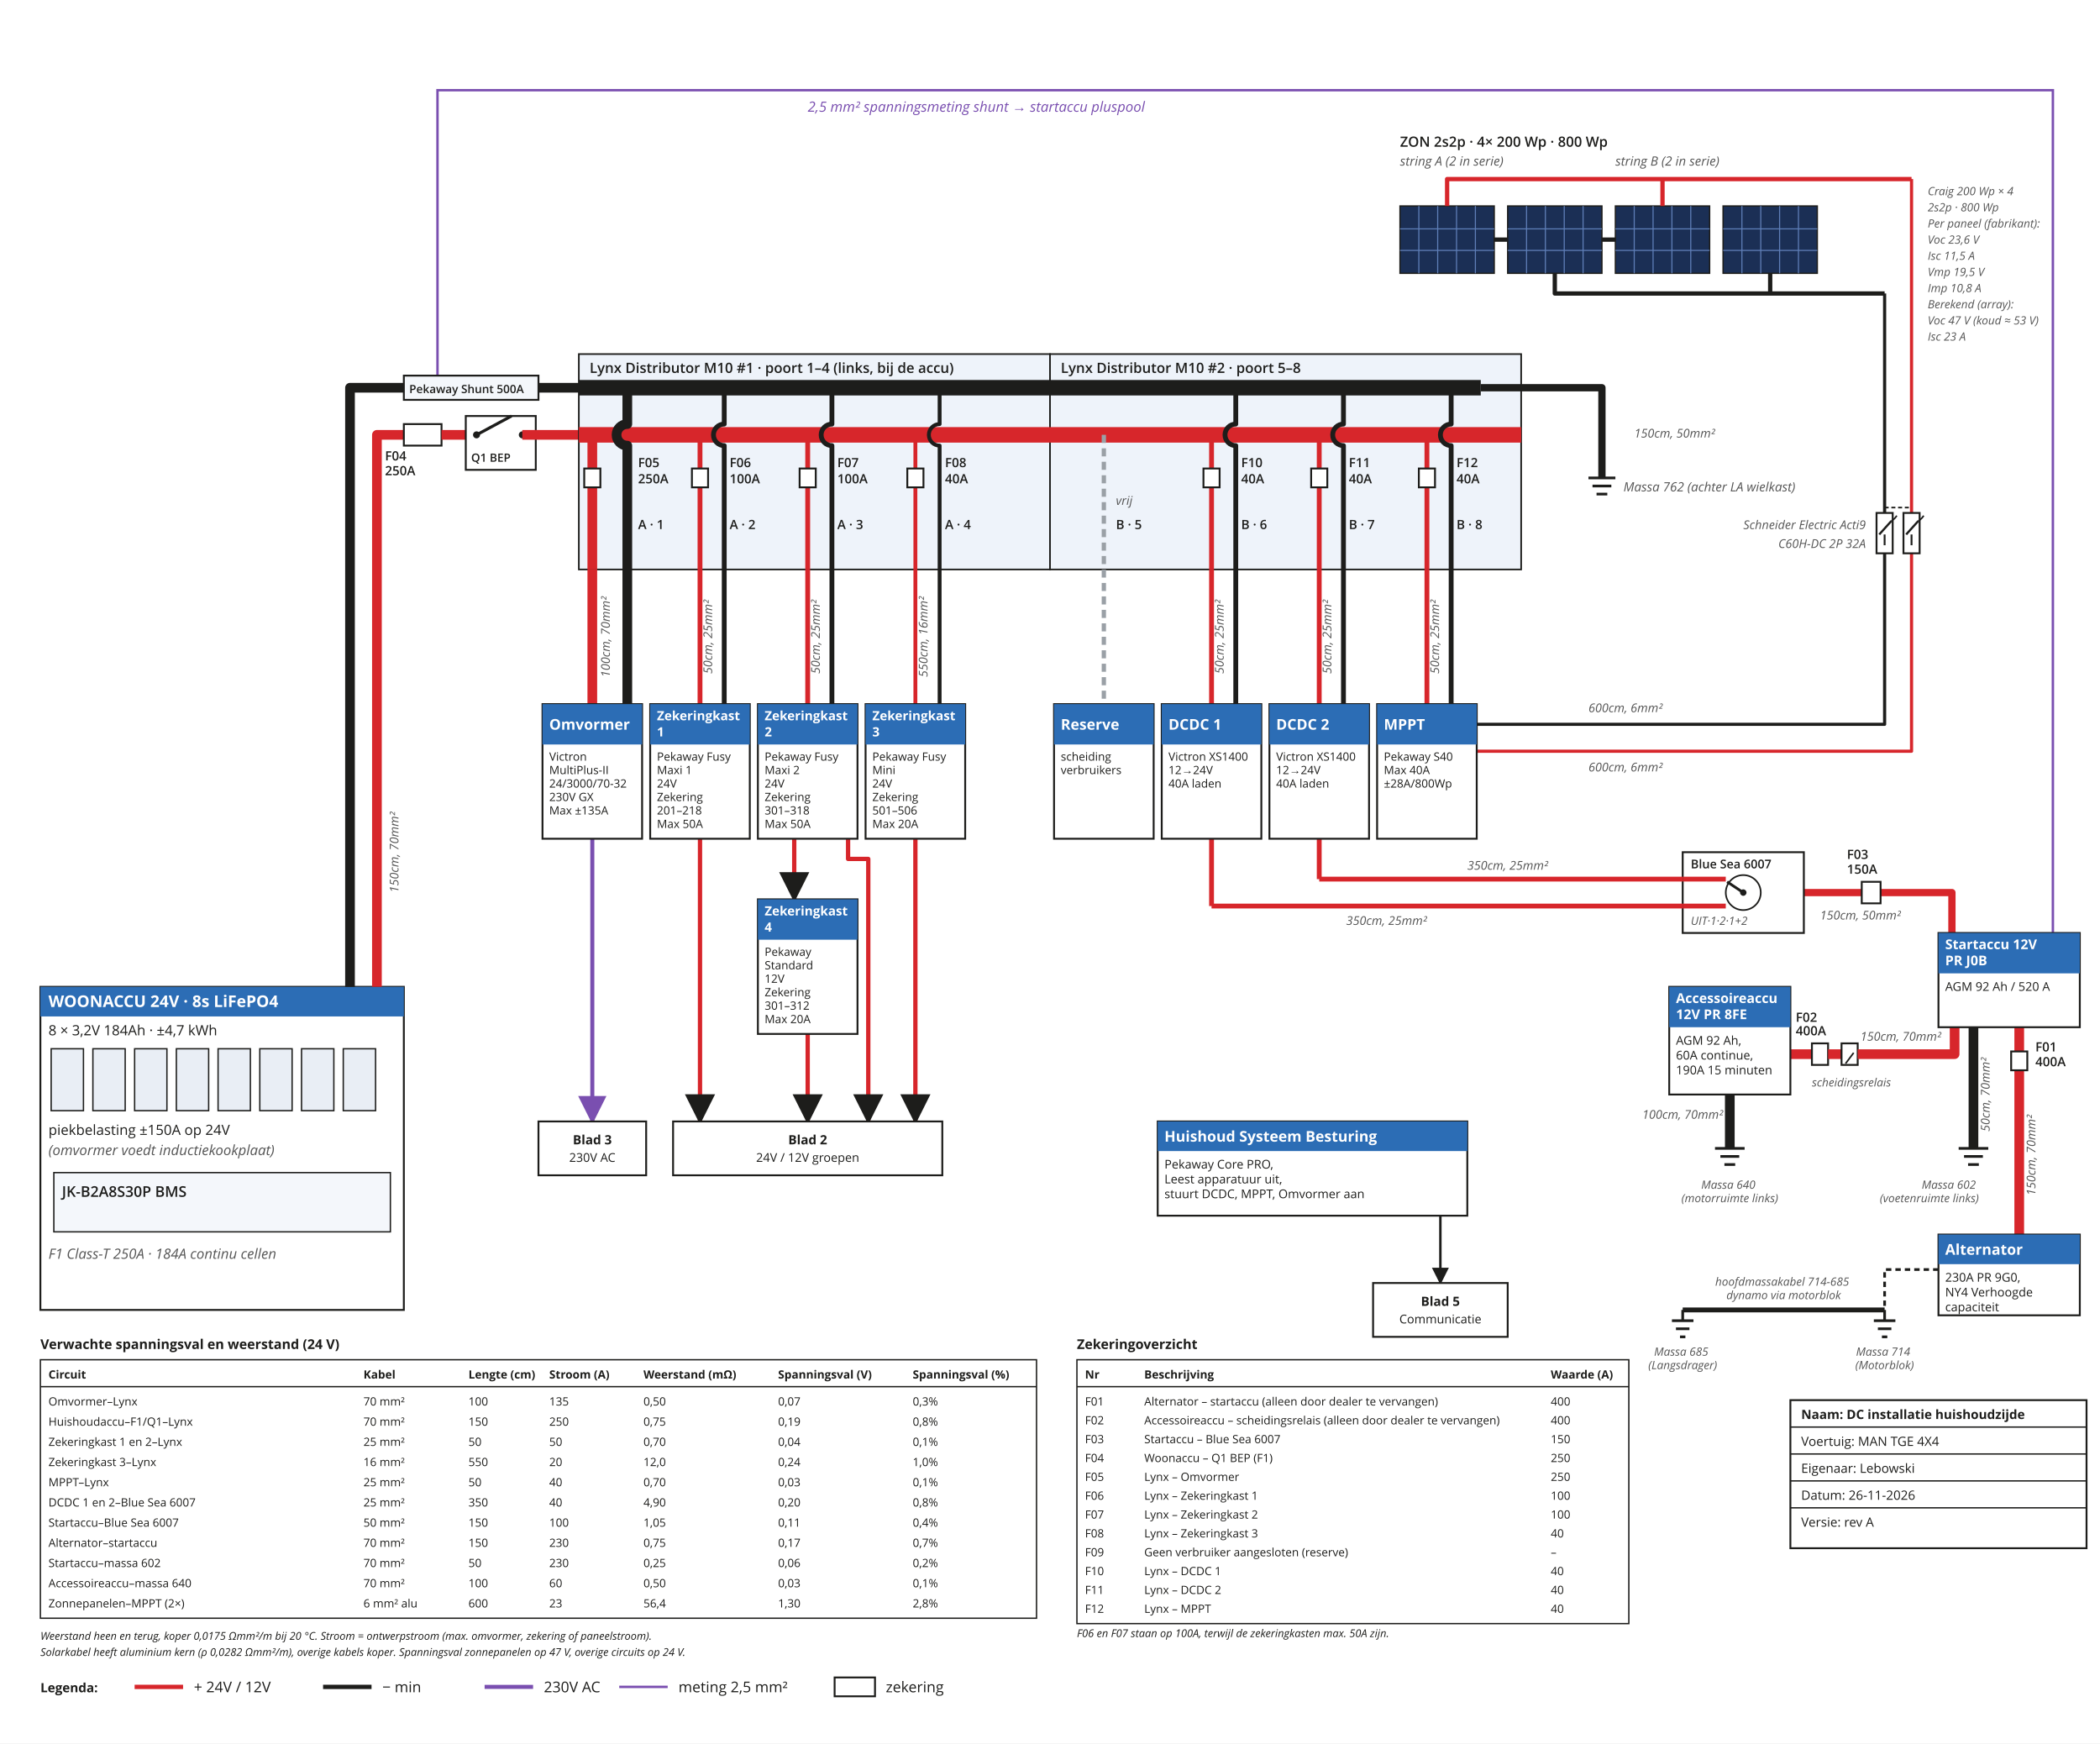
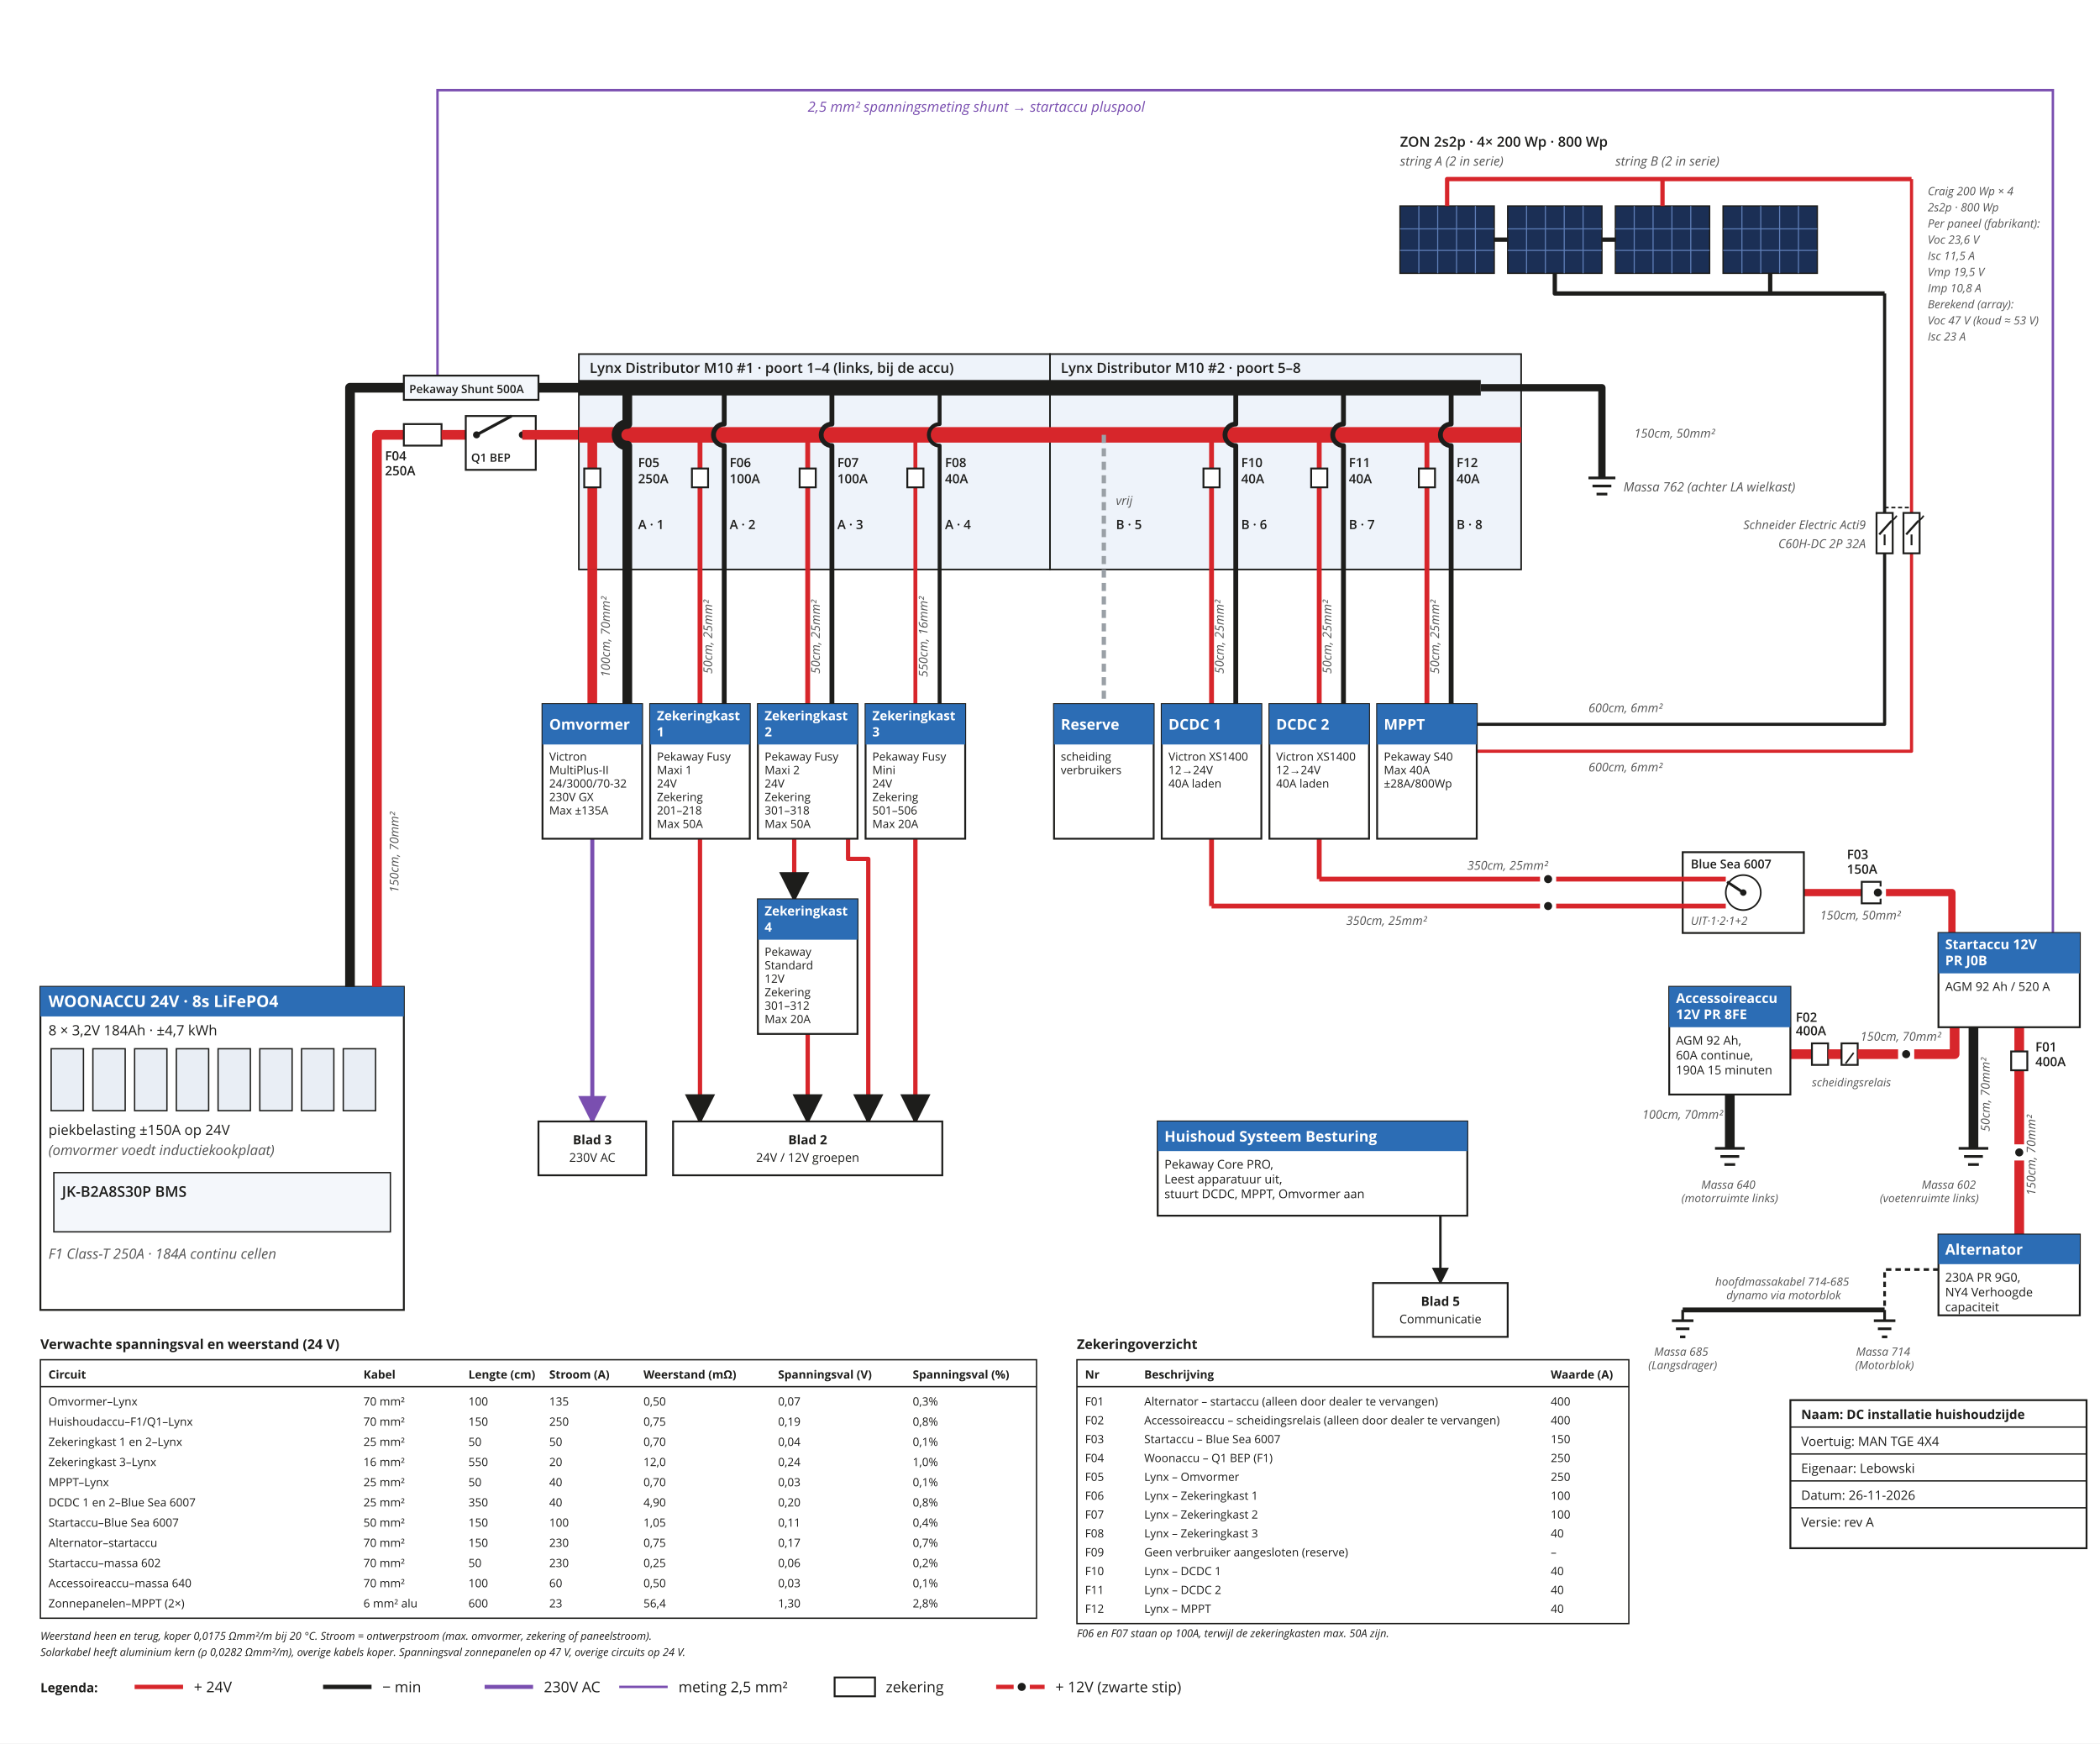
<svg xmlns="http://www.w3.org/2000/svg" viewBox="0 0 1560 1295" role="img" aria-label="Blad 1 energie en laden: woonaccu links onder, Lynx A en B midden met poorten 1 tot 8, zon 2s2p rechtsboven, 12V voertuigdelen rechts.">
  <rect width="100%" height="100%" fill="#fff" />
  <defs>
    <style>.p{stroke:#d7262b;stroke-width:3.2;fill:none;stroke-linejoin:round}
.n{stroke:#1d1d1b;stroke-width:3.2;fill:none;stroke-linejoin:round}
.ac{stroke:#7a4fb0;stroke-width:3;fill:none}
.box{fill:#fff;stroke:#1d1d1b;stroke-width:1.4}
.hd{fill:#2c6db5}
.ht{fill:#fff;font:700 12px 'Open Sans',Arial,sans-serif}
.bt{fill:#1d1d1b;font:400 11px 'Open Sans',Arial,sans-serif}
.lb{fill:#1d1d1b;font:600 11px 'Open Sans',Arial,sans-serif}
.cb{fill:#555;font:italic 400 10.5px 'Open Sans',Arial,sans-serif}
.fz{fill:#fff;stroke:#1d1d1b;stroke-width:1.4}
.fr{fill:#eef3fa;stroke:#1d1d1b;stroke-width:1.2}
.pv{fill:#1b2f55;stroke:#1d1d1b}
</style>
    <marker id="ar" viewBox="0 0 10 10" refX="9" refY="5" markerWidth="7" markerHeight="7" orient="auto-start-reverse">
      <path d="M0 0L10 5L0 10z" fill="#1d1d1b" />
    </marker>
    <marker id="arp" viewBox="0 0 10 10" refX="9" refY="5" markerWidth="7" markerHeight="7" orient="auto-start-reverse">
      <path d="M0 0L10 5L0 10z" fill="#7a4fb0" />
    </marker>
    <g id="pvp">
      <rect width="70" height="50" class="pv" />
      <path d="M0 17H70M0 33H70M14 0V50M28 0V50M42 0V50M56 0V50" stroke="#5f7fb8" stroke-width=".8" />
    </g>
  </defs>
  <g transform="translate(0,93)">
    <use href="#pvp" x="1040" y="60" />
    <use href="#pvp" x="1120" y="60" />
    <use href="#pvp" x="1200" y="60" />
    <use href="#pvp" x="1280" y="60" />
    <path d="M1110 85H1120" class="n" />
    <path d="M1190 85H1200" class="n" />
    <path d="M1075 60V40H1420" class="p" />
    <path d="M1155 110V125H1400" class="n" />
    <path d="M1235 60V40" class="p" />
    <path d="M1315 110V125" class="n" />
    <text x="1432" y="52" class="cb" style="font-size:8.5px">Craig 200 Wp × 4</text>
    <text x="1432" y="64" class="cb" style="font-size:8.5px">2s2p · 800 Wp</text>
    <text x="1432" y="76" class="cb" style="font-size:8.5px">Per paneel (fabrikant):</text>
    <text x="1432" y="88" class="cb" style="font-size:8.5px">Voc 23,6 V</text>
    <text x="1432" y="100" class="cb" style="font-size:8.5px">Isc 11,5 A</text>
    <text x="1432" y="112" class="cb" style="font-size:8.5px">Vmp 19,5 V</text>
    <text x="1432" y="124" class="cb" style="font-size:8.5px">Imp 10,8 A</text>
    <text x="1432" y="136" class="cb" style="font-size:8.5px">Berekend (array):</text>
    <text x="1432" y="148" class="cb" style="font-size:8.5px">Voc 47 V (koud ≈ 53 V)</text>
    <text x="1432" y="160" class="cb" style="font-size:8.5px">Isc 23 A</text>
    <text x="1040" y="30" class="cb" style="font-size:9.5px">string A (2 in serie)</text>
    <text x="1200" y="30" class="cb" style="font-size:9.5px">string B (2 in serie)</text>
    <text x="1040" y="16" class="lb" style="font-size:10.5px">ZON 2s2p · 4× 200 Wp · 800 Wp</text>
    <path d="M1420 40V465H1097" class="p" style="stroke-width:2.34" />
    <text x="1180" y="480" class="cb" style="font-size:9px">600cm, 6mm²</text>
    <path d="M1400 125V445H1097" class="n" style="stroke-width:2.34" />
    <text x="1180" y="436" class="cb" style="font-size:9px">600cm, 6mm²</text>
    <path d="M1400 284H1420" stroke="#1d1d1b" stroke-width="1.2" stroke-dasharray="3 2" />
    <rect x="1394" y="288" width="12" height="30" fill="#fff" stroke="#1d1d1b" stroke-width="1.4" />
    <path d="M1400 312V304" stroke="#1d1d1b" stroke-width="1.4" />
    <path d="M1396 304L1405 294" stroke="#1d1d1b" stroke-width="1.6" />
    <path d="M1405 294Q1408 292 1409 290" stroke="#1d1d1b" stroke-width="1.2" fill="none" />
    <rect x="1414" y="288" width="12" height="30" fill="#fff" stroke="#1d1d1b" stroke-width="1.4" />
    <path d="M1420 312V304" stroke="#1d1d1b" stroke-width="1.4" />
    <path d="M1416 304L1425 294" stroke="#1d1d1b" stroke-width="1.6" />
    <path d="M1425 294Q1428 292 1429 290" stroke="#1d1d1b" stroke-width="1.2" fill="none" />
    <path d="M1070 810V860" stroke="#1d1d1b" stroke-width="1.8" marker-end="url(#ar)" />
    <rect x="1020" y="860" width="100" height="40" class="box" />
    <text x="1070" y="877" text-anchor="middle" class="ht" style="font-size:9.5px;fill:#1d1d1b">Blad 5</text>
    <text x="1070" y="890" text-anchor="middle" class="bt" style="font-size:9px">Communicatie</text>
    <text x="1386" y="300" class="cb" style="font-size:9px" text-anchor="end">Schneider Electric Acti9</text>
    <text x="1386" y="314" class="cb" style="font-size:9px" text-anchor="end">C60H-DC 2P 32A</text>
    <path d="M325 187V-26H1525V600" stroke="#7a4fb0" stroke-width="1.8" fill="none" />
    <text x="600" y="-10" class="cb" style="fill:#7a4fb0">2,5 mm² spanningsmeting shunt → startaccu pluspool</text>
    <rect x="30" y="640" width="270" height="240" class="box" />
    <rect x="30" y="640" width="270" height="22" class="hd" />
    <text x="36" y="655" class="ht">WOONACCU 24V · 8s LiFePO4</text>
    <text x="36" y="676" class="bt" style="font-size:10.5px">8 × 3,2V 184Ah · ±4,7 kWh</text>
    <rect x="38" y="686" width="24" height="46" fill="#e9eef5" stroke="#1d1d1b" />
    <rect x="69" y="686" width="24" height="46" fill="#e9eef5" stroke="#1d1d1b" />
    <rect x="100" y="686" width="24" height="46" fill="#e9eef5" stroke="#1d1d1b" />
    <rect x="131" y="686" width="24" height="46" fill="#e9eef5" stroke="#1d1d1b" />
    <rect x="162" y="686" width="24" height="46" fill="#e9eef5" stroke="#1d1d1b" />
    <rect x="193" y="686" width="24" height="46" fill="#e9eef5" stroke="#1d1d1b" />
    <rect x="224" y="686" width="24" height="46" fill="#e9eef5" stroke="#1d1d1b" />
    <rect x="255" y="686" width="24" height="46" fill="#e9eef5" stroke="#1d1d1b" />
    <text x="36" y="750" class="bt" style="font-size:10.5px">piekbelasting ±150A op 24V</text>
    <text x="36" y="765" class="cb">(omvormer voedt inductiekookplaat)</text>
    <rect x="40" y="778" width="250" height="44" fill="#f4f7fb" stroke="#1d1d1b" />
    <text x="46" y="796" class="lb">JK-B2A8S30P BMS</text>
    <text x="36" y="842" class="cb">F1 Class-T 250A · 184A continu cellen</text>
    <path d="M260 640V195H300" class="n" style="stroke-width:7.2" />
    <path d="M280 640V230H300" class="p" style="stroke-width:7.2" />
    <text transform="translate(296,540) rotate(-90)" text-anchor="middle" class="cb" style="font-size:9px">150cm, 70mm²</text>
    <path d="M400 195H430" class="n" style="stroke-width:7.2" />
    <rect x="300" y="186" width="100" height="18" class="box" style="fill:#f4f7fb" />
    <text x="304" y="199" class="lb" style="font-size:8.5px">Pekaway Shunt 500A</text>
    <rect x="300" y="222" width="28" height="16" class="fz" />
    <text x="286" y="249" class="lb" style="font-size:9.5px">F04</text>
    <text x="286" y="260" class="lb" style="font-size:9.5px">250A</text>
    <path d="M328 230H346" class="p" style="stroke-width:7.2" />
    <rect x="346" y="216" width="52" height="40" fill="none" stroke="#1d1d1b" stroke-width="1.4" />
    <circle cx="354" cy="230" r="2.6" fill="#1d1d1b" />
    <circle cx="388" cy="230" r="2.6" fill="#1d1d1b" />
    <path d="M354 230L380 216" stroke="#1d1d1b" stroke-width="2.2" />
    <path d="M388 230H430" class="p" style="stroke-width:7.2" />
    <text x="350" y="250" class="lb" style="font-size:8.5px">Q1 BEP</text>
    <rect x="430" y="170" width="350" height="160" class="fr" />
    <text x="438" y="184" class="lb" style="font-size:10.5px">Lynx Distributor M10 #1 · poort 1–4 (links, bij de accu)</text>
    <rect x="780" y="170" width="350" height="160" class="fr" />
    <text x="788" y="184" class="lb" style="font-size:10.5px">Lynx Distributor M10 #2 · poort 5–8</text>
    <path d="M430 195H1100" class="n" style="stroke-width:11.5" />
    <path d="M430 230H1130" class="p" style="stroke-width:11.5" />
    <path d="M1100 195H1190V262" class="n" style="stroke-width:5.4" />
    <text x="1214" y="232" class="cb" style="font-size:9px">150cm, 50mm²</text>
    <path d="M1180 262H1200M1183 268H1197M1186 274H1194" stroke="#1d1d1b" stroke-width="2" />
    <text x="1206" y="272" class="cb" style="font-size:9.5px">Massa 762 (achter LA wielkast)</text>
    <path d="M466 430V238a8 8 0 0 1 0-16V195" class="n" style="stroke-width:7.2" />
    <path d="M538 430V238a8 8 0 0 1 0-16V195" class="n" style="stroke-width:3.6" />
    <path d="M618 430V238a8 8 0 0 1 0-16V195" class="n" style="stroke-width:3.6" />
    <path d="M698 430V238a8 8 0 0 1 0-16V195" class="n" style="stroke-width:2.88" />
    <path d="M918 430V238a8 8 0 0 1 0-16V195" class="n" style="stroke-width:3.6" />
    <path d="M998 430V238a8 8 0 0 1 0-16V195" class="n" style="stroke-width:3.6" />
    <path d="M1078 430V238a8 8 0 0 1 0-16V195" class="n" style="stroke-width:3.6" />
    <path d="M440 230V330" class="p" style="stroke-width:7.2" />
    <rect x="434" y="255" width="12" height="14" class="fz" />
    <text x="474" y="254" class="lb" style="font-size:9.5px">F05</text>
    <text x="474" y="266" class="lb" style="font-size:9.5px">250A</text>
    <text x="474" y="300" class="lb" style="font-size:9.5px">A · 1</text>
    <path d="M440 330V430" class="p" style="stroke-width:7.2" />
    <path d="M520 230V330" class="p" style="stroke-width:3.6" />
    <rect x="514" y="255" width="12" height="14" class="fz" />
    <text x="542" y="254" class="lb" style="font-size:9.5px">F06</text>
    <text x="542" y="266" class="lb" style="font-size:9.5px">100A</text>
    <text x="542" y="300" class="lb" style="font-size:9.5px">A · 2</text>
    <path d="M520 330V430" class="p" style="stroke-width:3.6" />
    <path d="M600 230V330" class="p" style="stroke-width:3.6" />
    <rect x="594" y="255" width="12" height="14" class="fz" />
    <text x="622" y="254" class="lb" style="font-size:9.5px">F07</text>
    <text x="622" y="266" class="lb" style="font-size:9.5px">100A</text>
    <text x="622" y="300" class="lb" style="font-size:9.5px">A · 3</text>
    <path d="M600 330V430" class="p" style="stroke-width:3.6" />
    <path d="M680 230V330" class="p" style="stroke-width:2.88" />
    <rect x="674" y="255" width="12" height="14" class="fz" />
    <text x="702" y="254" class="lb" style="font-size:9.5px">F08</text>
    <text x="702" y="266" class="lb" style="font-size:9.5px">40A</text>
    <text x="702" y="300" class="lb" style="font-size:9.5px">A · 4</text>
    <path d="M680 330V430" class="p" style="stroke-width:2.88" />
    <path d="M820 230V330" class="p" style="stroke:#9aa0a6;stroke-dasharray:6 4" />
    <text x="829" y="282" class="cb" style="font-size:9px">vrij</text>
    <text x="829" y="300" class="lb" style="font-size:9.5px">B · 5</text>
    <path d="M820 330V430" class="p" style="stroke:#9aa0a6;stroke-dasharray:6 4" />
    <path d="M900 230V330" class="p" style="stroke-width:3.6" />
    <rect x="894" y="255" width="12" height="14" class="fz" />
    <text x="922" y="254" class="lb" style="font-size:9.5px">F10</text>
    <text x="922" y="266" class="lb" style="font-size:9.5px">40A</text>
    <text x="922" y="300" class="lb" style="font-size:9.5px">B · 6</text>
    <path d="M900 330V430" class="p" style="stroke-width:3.6" />
    <path d="M980 230V330" class="p" style="stroke-width:3.6" />
    <rect x="974" y="255" width="12" height="14" class="fz" />
    <text x="1002" y="254" class="lb" style="font-size:9.5px">F11</text>
    <text x="1002" y="266" class="lb" style="font-size:9.5px">40A</text>
    <text x="1002" y="300" class="lb" style="font-size:9.5px">B · 7</text>
    <path d="M980 330V430" class="p" style="stroke-width:3.6" />
    <path d="M1060 230V330" class="p" style="stroke-width:3.6" />
    <rect x="1054" y="255" width="12" height="14" class="fz" />
    <text x="1082" y="254" class="lb" style="font-size:9.5px">F12</text>
    <text x="1082" y="266" class="lb" style="font-size:9.5px">40A</text>
    <text x="1082" y="300" class="lb" style="font-size:9.5px">B · 8</text>
    <path d="M1060 330V430" class="p" style="stroke-width:3.6" />
    <path d="M440 530V740" class="ac" marker-end="url(#arp)" />
    <path d="M520 530V740" class="p" marker-end="url(#ar)" />
    <path d="M630 530V545H645V740" class="p" marker-end="url(#ar)" />
    <path d="M590 530V575" class="p" marker-end="url(#ar)" />
    <path d="M600 675V740" class="p" marker-end="url(#ar)" />
    <path d="M680 530V740" class="p" marker-end="url(#ar)" />
    <path d="M1450 600V570H1340" class="p" style="stroke-width:5.4" />
    <rect x="1383" y="562" width="14" height="16" class="fz" />
    <text x="1372" y="545" class="lb" style="font-size:9.5px">F03</text>
    <text x="1372" y="556" class="lb" style="font-size:9.5px">150A</text>
    <text x="1352" y="590" class="cb" style="font-size:9px">150cm, 50mm²</text>
    <rect x="1250" y="540" width="90" height="60" class="box" />
    <circle cx="1295" cy="570" r="13" fill="#fff" stroke="#1d1d1b" stroke-width="1.2" />
    <circle cx="1295" cy="570" r="2.4" fill="#1d1d1b" />
    <path d="M1295 570L1283 562" stroke="#1d1d1b" stroke-width="2" />
    <text x="1256" y="552" class="lb" style="font-size:9px">Blue Sea 6007</text>
    <text x="1256" y="594" class="cb" style="font-size:8.5px">UIT·1·2·1+2</text>
    <path d="M1250 560H1282" class="p" style="stroke-width:3.6" />
    <path d="M1250 580H1282" class="p" style="stroke-width:3.6" />
    <path d="M980 560V530" class="p" style="stroke-width:3.6" />
    <path d="M980 560H1250" class="p" style="stroke-width:3.6" />
    <path d="M900 580V530" class="p" style="stroke-width:3.6" />
    <path d="M900 580H1250" class="p" style="stroke-width:3.6" />
    <text x="1090" y="553" class="cb" style="font-size:9px">350cm, 25mm²</text>
    <text x="1000" y="594" class="cb" style="font-size:9px">350cm, 25mm²</text>
    <path d="M1330 690H1346" class="p" style="stroke-width:7.2" />
    <rect x="1346" y="682" width="12" height="16" class="fz" />
    <text x="1334" y="666" class="lb" style="font-size:9.5px">F02</text>
    <text x="1334" y="676" class="lb" style="font-size:9.5px">400A</text>
    <path d="M1358 690H1368" class="p" style="stroke-width:7.2" />
    <rect x="1368" y="682" width="12" height="16" class="fz" />
    <path d="M1371 697L1377 689" stroke="#1d1d1b" stroke-width="1.2" />
    <text x="1346" y="714" class="cb" style="font-size:8.5px">scheidingsrelais</text>
    <path d="M1380 690H1452V670" class="p" style="stroke-width:7.2" />
    <text x="1412" y="680" text-anchor="middle" class="cb" style="font-size:9px">150cm, 70mm²</text>
    <path d="M1466 670V760" class="n" style="stroke-width:7.2" />
    <path d="M1455 760H1477M1459 766H1473M1462 772H1470" stroke="#1d1d1b" stroke-width="2" />
    <text x="1470" y="790" text-anchor="end" class="cb" style="font-size:8.5px">
      <tspan x="1470" dy="0">Massa 602</tspan>
      <tspan x="1470" dy="10">(voetenruimte links)</tspan>
    </text>
    <path d="M1440 850H1400V880" stroke="#1d1d1b" stroke-width="2" stroke-dasharray="4 3" fill="none" />
    <path d="M1400 880H1250" class="n" style="stroke-width:3.6" />
    <text x="1325" y="862" text-anchor="middle" class="cb" style="font-size:8.5px">
      <tspan x="1325" dy="0">hoofdmassakabel 714-685</tspan>
      <tspan x="1325" dy="10">dynamo via motorblok</tspan>
    </text>
    <path d="M1400 880V888M1392 888H1408M1395 894H1405M1398 900H1402" stroke="#1d1d1b" stroke-width="2" />
    <text x="1400" y="914" text-anchor="middle" class="cb" style="font-size:8.5px">
      <tspan x="1400" dy="0">Massa 714</tspan>
      <tspan x="1400" dy="10">(Motorblok)</tspan>
    </text>
    <path d="M1250 880V888M1242 888H1258M1245 894H1255M1248 900H1252" stroke="#1d1d1b" stroke-width="2" />
    <text x="1250" y="914" text-anchor="middle" class="cb" style="font-size:8.5px">
      <tspan x="1250" dy="0">Massa 685</tspan>
      <tspan x="1250" dy="10">(Langsdrager)</tspan>
    </text>
    <path d="M1285 720V760" class="n" style="stroke-width:7.2" />
    <path d="M1274 760H1296M1278 766H1292M1281 772H1289" stroke="#1d1d1b" stroke-width="2" />
    <text x="1280" y="738" text-anchor="end" class="cb" style="font-size:9px">100cm, 70mm²</text>
    <text x="1285" y="790" text-anchor="middle" class="cb" style="font-size:8.5px">
      <tspan x="1285" dy="0">Massa 640</tspan>
      <tspan x="1285" dy="10">(motorruimte links)</tspan>
    </text>
    <path d="M1500 824V702" class="p" style="stroke-width:7.2" />
    <path d="M1500 688V670" class="p" style="stroke-width:7.2" />
+     <rect x="1389" y="565.5" width="12" height="9" fill="#fff" />
+     <circle cx="1395" cy="570" r="3" fill="#1d1d1b" />
+     <rect x="1144" y="575.5" width="12" height="9" fill="#fff" />
+     <circle cx="1150" cy="580" r="3" fill="#1d1d1b" />
+     <rect x="1144" y="555.5" width="12" height="9" fill="#fff" />
+     <circle cx="1150" cy="560" r="3" fill="#1d1d1b" />
+     <rect x="1410" y="685.5" width="12" height="9" fill="#fff" />
+     <circle cx="1416" cy="690" r="3" fill="#1d1d1b" />
+     <rect x="1495.5" y="757" width="9" height="12" fill="#fff" />
+     <circle cx="1500" cy="763" r="3" fill="#1d1d1b" />
    <rect x="1494" y="688" width="12" height="14" class="fz" style="fill:#fff" />
    <text x="1512" y="688" class="lb" style="font-size:9.5px">F01</text>
    <text x="1512" y="699" class="lb" style="font-size:9.5px">400A</text>
    <text transform="translate(1478,720) rotate(-90)" text-anchor="middle" class="cb" style="font-size:9px">50cm, 70mm²</text>
    <text transform="translate(1512,765) rotate(-90)" text-anchor="middle" class="cb" style="font-size:9px">150cm, 70mm²</text>
    <g transform="translate(30,1152)">
      <text x="0" y="12" class="bt" style="font-size:9.5px;font-weight:700;fill:#1d1d1b">Legenda:</text>
      <g transform="translate(70,0)">
        <path d="M0 8H36" class="p" />
-         <text x="44" y="12" class="bt">+ 24V / 12V</text>
+         <text x="44" y="12" class="bt">+ 24V</text>
        <path d="M140 8H176" class="n" />
        <text x="184" y="12" class="bt">− min</text>
        <path d="M260 8H296" class="ac" />
        <text x="304" y="12" class="bt">230V AC</text>
        <path d="M360 8H396" stroke="#7a4fb0" stroke-width="1.8" />
        <text x="404" y="12" class="bt">meting 2,5 mm²</text>
        <rect x="520" y="1" width="30" height="14" class="fz" />
        <text x="558" y="12" class="bt">zekering</text>
+         <path d="M640 8H653M665 8H676" class="p" />
+         <circle cx="659" cy="8" r="3" fill="#1d1d1b" />
+         <text x="684" y="12" class="bt">+ 12V (zwarte stip)</text>
      </g>
    </g>
    <rect x="403" y="430" width="74" height="100" class="box" />
    <rect x="403" y="430" width="74" height="30" class="hd" />
    <text x="408" y="449" class="ht" style="font-size:11px">Omvormer</text>
    <text x="408" y="472" class="bt" style="font-size:8.5px">Victron</text>
    <text x="408" y="482" class="bt" style="font-size:8.5px">MultiPlus-II</text>
    <text x="408" y="492" class="bt" style="font-size:8.5px">24/3000/70-32</text>
    <text x="408" y="502" class="bt" style="font-size:8.5px">230V GX</text>
    <text x="408" y="512" class="bt" style="font-size:8.5px">Max ±135A</text>
    <rect x="483" y="430" width="74" height="100" class="box" />
    <rect x="483" y="430" width="74" height="30" class="hd" />
    <text x="488" y="442" class="ht" style="font-size:9.5px">Zekeringkast</text>
    <text x="488" y="454" class="ht" style="font-size:9.5px">1</text>
    <text x="488" y="472" class="bt" style="font-size:8.5px">Pekaway Fusy</text>
    <text x="488" y="482" class="bt" style="font-size:8.5px">Maxi 1</text>
    <text x="488" y="492" class="bt" style="font-size:8.5px">24V</text>
    <text x="488" y="502" class="bt" style="font-size:8.5px">Zekering</text>
    <text x="488" y="512" class="bt" style="font-size:8.5px">201–218</text>
    <text x="488" y="522" class="bt" style="font-size:8.5px">Max 50A</text>
    <rect x="563" y="430" width="74" height="100" class="box" />
    <rect x="563" y="430" width="74" height="30" class="hd" />
    <text x="568" y="442" class="ht" style="font-size:9.5px">Zekeringkast</text>
    <text x="568" y="454" class="ht" style="font-size:9.5px">2</text>
    <text x="568" y="472" class="bt" style="font-size:8.5px">Pekaway Fusy</text>
    <text x="568" y="482" class="bt" style="font-size:8.5px">Maxi 2</text>
    <text x="568" y="492" class="bt" style="font-size:8.5px">24V</text>
    <text x="568" y="502" class="bt" style="font-size:8.5px">Zekering</text>
    <text x="568" y="512" class="bt" style="font-size:8.5px">301–318</text>
    <text x="568" y="522" class="bt" style="font-size:8.5px">Max 50A</text>
    <rect x="563" y="575" width="74" height="100" class="box" />
    <rect x="563" y="575" width="74" height="30" class="hd" />
    <text x="568" y="587" class="ht" style="font-size:9.5px">Zekeringkast</text>
    <text x="568" y="599" class="ht" style="font-size:9.5px">4</text>
    <text x="568" y="617" class="bt" style="font-size:8.5px">Pekaway</text>
    <text x="568" y="627" class="bt" style="font-size:8.5px">Standard</text>
    <text x="568" y="637" class="bt" style="font-size:8.5px">12V</text>
    <text x="568" y="647" class="bt" style="font-size:8.5px">Zekering</text>
    <text x="568" y="657" class="bt" style="font-size:8.5px">301–312</text>
    <text x="568" y="667" class="bt" style="font-size:8.5px">Max 20A</text>
    <rect x="643" y="430" width="74" height="100" class="box" />
    <rect x="643" y="430" width="74" height="30" class="hd" />
    <text x="648" y="442" class="ht" style="font-size:9.5px">Zekeringkast</text>
    <text x="648" y="454" class="ht" style="font-size:9.5px">3</text>
    <text x="648" y="472" class="bt" style="font-size:8.5px">Pekaway Fusy</text>
    <text x="648" y="482" class="bt" style="font-size:8.5px">Mini</text>
    <text x="648" y="492" class="bt" style="font-size:8.5px">24V</text>
    <text x="648" y="502" class="bt" style="font-size:8.5px">Zekering</text>
    <text x="648" y="512" class="bt" style="font-size:8.5px">501–506</text>
    <text x="648" y="522" class="bt" style="font-size:8.5px">Max 20A</text>
    <rect x="783" y="430" width="74" height="100" class="box" />
    <rect x="783" y="430" width="74" height="30" class="hd" />
    <text x="788" y="449" class="ht" style="font-size:11px">Reserve</text>
    <text x="788" y="472" class="bt" style="font-size:8.5px">scheiding</text>
    <text x="788" y="482" class="bt" style="font-size:8.5px">verbruikers</text>
    <rect x="863" y="430" width="74" height="100" class="box" />
    <rect x="863" y="430" width="74" height="30" class="hd" />
    <text x="868" y="449" class="ht" style="font-size:11px">DCDC 1</text>
    <text x="868" y="472" class="bt" style="font-size:8.5px">Victron XS1400</text>
    <text x="868" y="482" class="bt" style="font-size:8.5px">12→24V</text>
    <text x="868" y="492" class="bt" style="font-size:8.5px">40A laden</text>
    <rect x="943" y="430" width="74" height="100" class="box" />
    <rect x="943" y="430" width="74" height="30" class="hd" />
    <text x="948" y="449" class="ht" style="font-size:11px">DCDC 2</text>
    <text x="948" y="472" class="bt" style="font-size:8.5px">Victron XS1400</text>
    <text x="948" y="482" class="bt" style="font-size:8.5px">12→24V</text>
    <text x="948" y="492" class="bt" style="font-size:8.5px">40A laden</text>
    <rect x="1023" y="430" width="74" height="100" class="box" />
    <rect x="1023" y="430" width="74" height="30" class="hd" />
    <text x="1028" y="449" class="ht" style="font-size:11px">MPPT</text>
    <text x="1028" y="472" class="bt" style="font-size:8.5px">Pekaway S40</text>
    <text x="1028" y="482" class="bt" style="font-size:8.5px">Max 40A</text>
    <text x="1028" y="492" class="bt" style="font-size:8.5px">±28A/800Wp</text>
    <text transform="translate(453,380) rotate(-90)" text-anchor="middle" class="cb" style="font-size:9px">100cm, 70mm²</text>
    <text transform="translate(529,380) rotate(-90)" text-anchor="middle" class="cb" style="font-size:9px">50cm, 25mm²</text>
    <text transform="translate(609,380) rotate(-90)" text-anchor="middle" class="cb" style="font-size:9px">50cm, 25mm²</text>
    <text transform="translate(689,380) rotate(-90)" text-anchor="middle" class="cb" style="font-size:9px">550cm, 16mm²</text>
    <text transform="translate(909,380) rotate(-90)" text-anchor="middle" class="cb" style="font-size:9px">50cm, 25mm²</text>
    <text transform="translate(989,380) rotate(-90)" text-anchor="middle" class="cb" style="font-size:9px">50cm, 25mm²</text>
    <text transform="translate(1069,380) rotate(-90)" text-anchor="middle" class="cb" style="font-size:9px">50cm, 25mm²</text>
    <rect x="400" y="740" width="80" height="40" class="box" />
    <text x="440" y="757" text-anchor="middle" class="ht" style="font-size:9.5px;fill:#1d1d1b">Blad 3</text>
    <text x="440" y="770" text-anchor="middle" class="bt" style="font-size:9px">230V AC</text>
    <rect x="500" y="740" width="200" height="40" class="box" />
    <text x="600" y="757" text-anchor="middle" class="ht" style="font-size:9.5px;fill:#1d1d1b">Blad 2</text>
    <text x="600" y="770" text-anchor="middle" class="bt" style="font-size:9px">24V / 12V groepen</text>
    <rect x="1440" y="600" width="105" height="70" class="box" />
    <rect x="1440" y="600" width="105" height="30" class="hd" />
    <text x="1445" y="612" class="ht" style="font-size:10px">Startaccu 12V</text>
    <text x="1445" y="624" class="ht" style="font-size:10px">PR J0B</text>
    <text x="1445" y="643" class="bt" style="font-size:9px">AGM 92 Ah / 520 A</text>
    <rect x="1240" y="640" width="90" height="80" class="box" />
    <rect x="1240" y="640" width="90" height="30" class="hd" />
    <text x="1245" y="652" class="ht" style="font-size:10px">Accessoireaccu</text>
    <text x="1245" y="664" class="ht" style="font-size:10px">12V PR 8FE</text>
    <text x="1245" y="683" class="bt" style="font-size:9px">AGM 92 Ah,</text>
    <text x="1245" y="694" class="bt" style="font-size:9px">60A continue,</text>
    <text x="1245" y="705" class="bt" style="font-size:9px">190A 15 minuten</text>
    <rect x="1440" y="824" width="105" height="60" class="box" />
    <rect x="1440" y="824" width="105" height="22" class="hd" />
    <text x="1445" y="839" class="ht" style="font-size:11px">Alternator</text>
    <text x="1445" y="859" class="bt" style="font-size:9px">230A PR 9G0,</text>
    <text x="1445" y="870" class="bt" style="font-size:9px">NY4 Verhoogde</text>
    <text x="1445" y="881" class="bt" style="font-size:9px">capaciteit</text>
    <rect x="860" y="740" width="230" height="70" class="box" />
    <rect x="860" y="740" width="230" height="22" class="hd" />
    <text x="865" y="755" class="ht" style="font-size:11px">Huishoud Systeem Besturing</text>
    <text x="865" y="775" class="bt" style="font-size:9px">Pekaway Core PRO,</text>
    <text x="865" y="786" class="bt" style="font-size:9px">Leest apparatuur uit,</text>
    <text x="865" y="797" class="bt" style="font-size:9px">stuurt DCDC, MPPT, Omvormer aan</text>
  </g>
  <g font-family="Open Sans,Arial,sans-serif">
    <rect x="1330" y="1040" width="220" height="110" fill="#fff" stroke="#1d1d1b" stroke-width="1.4" />
    <path d="M1330 1060H1550M1330 1080H1550M1330 1100H1550M1330 1120H1550" stroke="#1d1d1b" stroke-width="1" />
    <text x="1338" y="1054" font-size="9.5" font-weight="700" fill="#1d1d1b">Naam: DC installatie huishoudzijde</text>
    <text x="1338" y="1074" font-size="9.5" fill="#1d1d1b">Voertuig: MAN TGE 4X4</text>
    <text x="1338" y="1114" font-size="9.5" fill="#1d1d1b">Datum: 26-11-2026</text>
    <text x="1338" y="1134" font-size="9.5" fill="#1d1d1b">Versie: rev A</text>
    <text x="1338" y="1094" font-size="9.5" fill="#1d1d1b">Eigenaar: Lebowski</text>
  </g>
  <g transform="translate(30,990)" font-family="Open Sans,Arial,sans-serif">
    <text x="0" y="12" style="font-size:10px;font-weight:700;fill:#1d1d1b">Verwachte spanningsval en weerstand (24 V)</text>
    <rect x="0" y="20" width="740" height="192" fill="#fff" stroke="#1d1d1b" stroke-width="1" />
    <path d="M0 40H740" stroke="#1d1d1b" stroke-width="1" />
    <text x="6" y="34" style="font-size:8.5px;font-weight:700;fill:#1d1d1b">Circuit</text>
    <text x="240" y="34" style="font-size:8.5px;font-weight:700;fill:#1d1d1b">Kabel</text>
    <text x="318" y="34" style="font-size:8.5px;font-weight:700;fill:#1d1d1b">Lengte (cm)</text>
    <text x="378" y="34" style="font-size:8.5px;font-weight:700;fill:#1d1d1b">Stroom (A)</text>
    <text x="448" y="34" style="font-size:8.5px;font-weight:700;fill:#1d1d1b">Weerstand (mΩ)</text>
    <text x="548" y="34" style="font-size:8.5px;font-weight:700;fill:#1d1d1b">Spanningsval (V)</text>
    <text x="648" y="34" style="font-size:8.5px;font-weight:700;fill:#1d1d1b">Spanningsval (%)</text>
    <text x="6" y="54" style="font-size:8.5px;fill:#1d1d1b">Omvormer–Lynx</text>
    <text x="240" y="54" style="font-size:8.5px;fill:#1d1d1b">70 mm²</text>
    <text x="318" y="54" style="font-size:8.5px;fill:#1d1d1b">100</text>
    <text x="378" y="54" style="font-size:8.5px;fill:#1d1d1b">135</text>
    <text x="448" y="54" style="font-size:8.5px;fill:#1d1d1b">0,50</text>
    <text x="548" y="54" style="font-size:8.5px;fill:#1d1d1b">0,07</text>
    <text x="648" y="54" style="font-size:8.5px;fill:#1d1d1b">0,3%</text>
    <text x="6" y="69" style="font-size:8.5px;fill:#1d1d1b">Huishoudaccu–F1/Q1–Lynx</text>
    <text x="240" y="69" style="font-size:8.5px;fill:#1d1d1b">70 mm²</text>
    <text x="318" y="69" style="font-size:8.5px;fill:#1d1d1b">150</text>
    <text x="378" y="69" style="font-size:8.5px;fill:#1d1d1b">250</text>
    <text x="448" y="69" style="font-size:8.5px;fill:#1d1d1b">0,75</text>
    <text x="548" y="69" style="font-size:8.5px;fill:#1d1d1b">0,19</text>
    <text x="648" y="69" style="font-size:8.5px;fill:#1d1d1b">0,8%</text>
    <text x="6" y="84" style="font-size:8.5px;fill:#1d1d1b">Zekeringkast 1 en 2–Lynx</text>
    <text x="240" y="84" style="font-size:8.5px;fill:#1d1d1b">25 mm²</text>
    <text x="318" y="84" style="font-size:8.5px;fill:#1d1d1b">50</text>
    <text x="378" y="84" style="font-size:8.5px;fill:#1d1d1b">50</text>
    <text x="448" y="84" style="font-size:8.5px;fill:#1d1d1b">0,70</text>
    <text x="548" y="84" style="font-size:8.5px;fill:#1d1d1b">0,04</text>
    <text x="648" y="84" style="font-size:8.5px;fill:#1d1d1b">0,1%</text>
    <text x="6" y="99" style="font-size:8.5px;fill:#1d1d1b">Zekeringkast 3–Lynx</text>
    <text x="240" y="99" style="font-size:8.5px;fill:#1d1d1b">16 mm²</text>
    <text x="318" y="99" style="font-size:8.5px;fill:#1d1d1b">550</text>
    <text x="378" y="99" style="font-size:8.5px;fill:#1d1d1b">20</text>
    <text x="448" y="99" style="font-size:8.5px;fill:#1d1d1b">12,0</text>
    <text x="548" y="99" style="font-size:8.5px;fill:#1d1d1b">0,24</text>
    <text x="648" y="99" style="font-size:8.5px;fill:#1d1d1b">1,0%</text>
    <text x="6" y="114" style="font-size:8.5px;fill:#1d1d1b">MPPT–Lynx</text>
    <text x="240" y="114" style="font-size:8.5px;fill:#1d1d1b">25 mm²</text>
    <text x="318" y="114" style="font-size:8.5px;fill:#1d1d1b">50</text>
    <text x="378" y="114" style="font-size:8.5px;fill:#1d1d1b">40</text>
    <text x="448" y="114" style="font-size:8.5px;fill:#1d1d1b">0,70</text>
    <text x="548" y="114" style="font-size:8.5px;fill:#1d1d1b">0,03</text>
    <text x="648" y="114" style="font-size:8.5px;fill:#1d1d1b">0,1%</text>
    <text x="6" y="129" style="font-size:8.5px;fill:#1d1d1b">DCDC 1 en 2–Blue Sea 6007</text>
    <text x="240" y="129" style="font-size:8.5px;fill:#1d1d1b">25 mm²</text>
    <text x="318" y="129" style="font-size:8.5px;fill:#1d1d1b">350</text>
    <text x="378" y="129" style="font-size:8.5px;fill:#1d1d1b">40</text>
    <text x="448" y="129" style="font-size:8.5px;fill:#1d1d1b">4,90</text>
    <text x="548" y="129" style="font-size:8.5px;fill:#1d1d1b">0,20</text>
    <text x="648" y="129" style="font-size:8.5px;fill:#1d1d1b">0,8%</text>
    <text x="6" y="144" style="font-size:8.5px;fill:#1d1d1b">Startaccu–Blue Sea 6007</text>
    <text x="240" y="144" style="font-size:8.5px;fill:#1d1d1b">50 mm²</text>
    <text x="318" y="144" style="font-size:8.5px;fill:#1d1d1b">150</text>
    <text x="378" y="144" style="font-size:8.5px;fill:#1d1d1b">100</text>
    <text x="448" y="144" style="font-size:8.5px;fill:#1d1d1b">1,05</text>
    <text x="548" y="144" style="font-size:8.5px;fill:#1d1d1b">0,11</text>
    <text x="648" y="144" style="font-size:8.5px;fill:#1d1d1b">0,4%</text>
    <text x="6" y="159" style="font-size:8.5px;fill:#1d1d1b">Alternator–startaccu</text>
    <text x="240" y="159" style="font-size:8.5px;fill:#1d1d1b">70 mm²</text>
    <text x="318" y="159" style="font-size:8.5px;fill:#1d1d1b">150</text>
    <text x="378" y="159" style="font-size:8.5px;fill:#1d1d1b">230</text>
    <text x="448" y="159" style="font-size:8.5px;fill:#1d1d1b">0,75</text>
    <text x="548" y="159" style="font-size:8.5px;fill:#1d1d1b">0,17</text>
    <text x="648" y="159" style="font-size:8.5px;fill:#1d1d1b">0,7%</text>
    <text x="6" y="174" style="font-size:8.5px;fill:#1d1d1b">Startaccu–massa 602</text>
    <text x="240" y="174" style="font-size:8.5px;fill:#1d1d1b">70 mm²</text>
    <text x="318" y="174" style="font-size:8.5px;fill:#1d1d1b">50</text>
    <text x="378" y="174" style="font-size:8.5px;fill:#1d1d1b">230</text>
    <text x="448" y="174" style="font-size:8.5px;fill:#1d1d1b">0,25</text>
    <text x="548" y="174" style="font-size:8.5px;fill:#1d1d1b">0,06</text>
    <text x="648" y="174" style="font-size:8.5px;fill:#1d1d1b">0,2%</text>
    <text x="6" y="189" style="font-size:8.5px;fill:#1d1d1b">Accessoireaccu–massa 640</text>
    <text x="240" y="189" style="font-size:8.5px;fill:#1d1d1b">70 mm²</text>
    <text x="318" y="189" style="font-size:8.5px;fill:#1d1d1b">100</text>
    <text x="378" y="189" style="font-size:8.5px;fill:#1d1d1b">60</text>
    <text x="448" y="189" style="font-size:8.5px;fill:#1d1d1b">0,50</text>
    <text x="548" y="189" style="font-size:8.5px;fill:#1d1d1b">0,03</text>
    <text x="648" y="189" style="font-size:8.5px;fill:#1d1d1b">0,1%</text>
    <text x="6" y="204" style="font-size:8.5px;fill:#1d1d1b">Zonnepanelen–MPPT (2×)</text>
    <text x="240" y="204" style="font-size:8.5px;fill:#1d1d1b">6 mm² alu</text>
    <text x="318" y="204" style="font-size:8.5px;fill:#1d1d1b">600</text>
    <text x="378" y="204" style="font-size:8.5px;fill:#1d1d1b">23</text>
    <text x="448" y="204" style="font-size:8.5px;fill:#1d1d1b">56,4</text>
    <text x="548" y="204" style="font-size:8.5px;fill:#1d1d1b">1,30</text>
    <text x="648" y="204" style="font-size:8.5px;fill:#1d1d1b">2,8%</text>
    <text x="0" y="228" style="font-size:8px;font-style:italic;fill:#1d1d1b">Weerstand heen en terug, koper 0,0175 Ωmm²/m bij 20 °C. Stroom = ontwerpstroom (max. omvormer, zekering of paneelstroom).</text>
    <text x="0" y="240" style="font-size:8px;font-style:italic;fill:#1d1d1b">Solarkabel heeft aluminium kern (ρ 0,0282 Ωmm²/m), overige kabels koper. Spanningsval zonnepanelen op 47 V, overige circuits op 24 V.</text>
  </g>
  <g transform="translate(800,990)" font-family="Open Sans,Arial,sans-serif">
    <text x="0" y="12" style="font-size:10px;font-weight:700;fill:#1d1d1b">Zekeringoverzicht</text>
    <rect x="0" y="20" width="410" height="196" fill="#fff" stroke="#1d1d1b" stroke-width="1" />
    <path d="M0 40H410" stroke="#1d1d1b" stroke-width="1" />
    <text x="6" y="34" style="font-size:8.5px;font-weight:700;fill:#1d1d1b">Nr</text>
    <text x="50" y="34" style="font-size:8.5px;font-weight:700;fill:#1d1d1b">Beschrijving</text>
    <text x="352" y="34" style="font-size:8.5px;font-weight:700;fill:#1d1d1b">Waarde (A)</text>
    <text x="6" y="54" style="font-size:8.5px;fill:#1d1d1b">F01</text>
    <text x="50" y="54" style="font-size:8.5px;fill:#1d1d1b">Alternator – startaccu (alleen door dealer te vervangen)</text>
    <text x="352" y="54" style="font-size:8.5px;fill:#1d1d1b">400</text>
    <text x="6" y="68" style="font-size:8.5px;fill:#1d1d1b">F02</text>
    <text x="50" y="68" style="font-size:8.5px;fill:#1d1d1b">Accessoireaccu – scheidingsrelais (alleen door dealer te vervangen)</text>
    <text x="352" y="68" style="font-size:8.5px;fill:#1d1d1b">400</text>
    <text x="6" y="82" style="font-size:8.5px;fill:#1d1d1b">F03</text>
    <text x="50" y="82" style="font-size:8.5px;fill:#1d1d1b">Startaccu – Blue Sea 6007</text>
    <text x="352" y="82" style="font-size:8.5px;fill:#1d1d1b">150</text>
    <text x="6" y="96" style="font-size:8.5px;fill:#1d1d1b">F04</text>
    <text x="50" y="96" style="font-size:8.5px;fill:#1d1d1b">Woonaccu – Q1 BEP (F1)</text>
    <text x="352" y="96" style="font-size:8.5px;fill:#1d1d1b">250</text>
    <text x="6" y="110" style="font-size:8.5px;fill:#1d1d1b">F05</text>
    <text x="50" y="110" style="font-size:8.5px;fill:#1d1d1b">Lynx – Omvormer</text>
    <text x="352" y="110" style="font-size:8.5px;fill:#1d1d1b">250</text>
    <text x="6" y="124" style="font-size:8.5px;fill:#1d1d1b">F06</text>
    <text x="50" y="124" style="font-size:8.5px;fill:#1d1d1b">Lynx – Zekeringkast 1</text>
    <text x="352" y="124" style="font-size:8.5px;fill:#1d1d1b">100</text>
    <text x="6" y="138" style="font-size:8.5px;fill:#1d1d1b">F07</text>
    <text x="50" y="138" style="font-size:8.5px;fill:#1d1d1b">Lynx – Zekeringkast 2</text>
    <text x="352" y="138" style="font-size:8.5px;fill:#1d1d1b">100</text>
    <text x="6" y="152" style="font-size:8.5px;fill:#1d1d1b">F08</text>
    <text x="50" y="152" style="font-size:8.5px;fill:#1d1d1b">Lynx – Zekeringkast 3</text>
    <text x="352" y="152" style="font-size:8.5px;fill:#1d1d1b">40</text>
    <text x="6" y="166" style="font-size:8.5px;fill:#1d1d1b">F09</text>
    <text x="50" y="166" style="font-size:8.5px;fill:#1d1d1b">Geen verbruiker aangesloten (reserve)</text>
    <text x="352" y="166" style="font-size:8.5px;fill:#1d1d1b">–</text>
    <text x="6" y="180" style="font-size:8.5px;fill:#1d1d1b">F10</text>
    <text x="50" y="180" style="font-size:8.5px;fill:#1d1d1b">Lynx – DCDC 1</text>
    <text x="352" y="180" style="font-size:8.5px;fill:#1d1d1b">40</text>
    <text x="6" y="194" style="font-size:8.5px;fill:#1d1d1b">F11</text>
    <text x="50" y="194" style="font-size:8.5px;fill:#1d1d1b">Lynx – DCDC 2</text>
    <text x="352" y="194" style="font-size:8.5px;fill:#1d1d1b">40</text>
    <text x="6" y="208" style="font-size:8.5px;fill:#1d1d1b">F12</text>
    <text x="50" y="208" style="font-size:8.5px;fill:#1d1d1b">Lynx – MPPT</text>
    <text x="352" y="208" style="font-size:8.5px;fill:#1d1d1b">40</text>
    <text x="0" y="226" style="font-size:8px;font-style:italic;fill:#1d1d1b">F06 en F07 staan op 100A, terwijl de zekeringkasten max. 50A zijn.</text>
  </g>
</svg>
